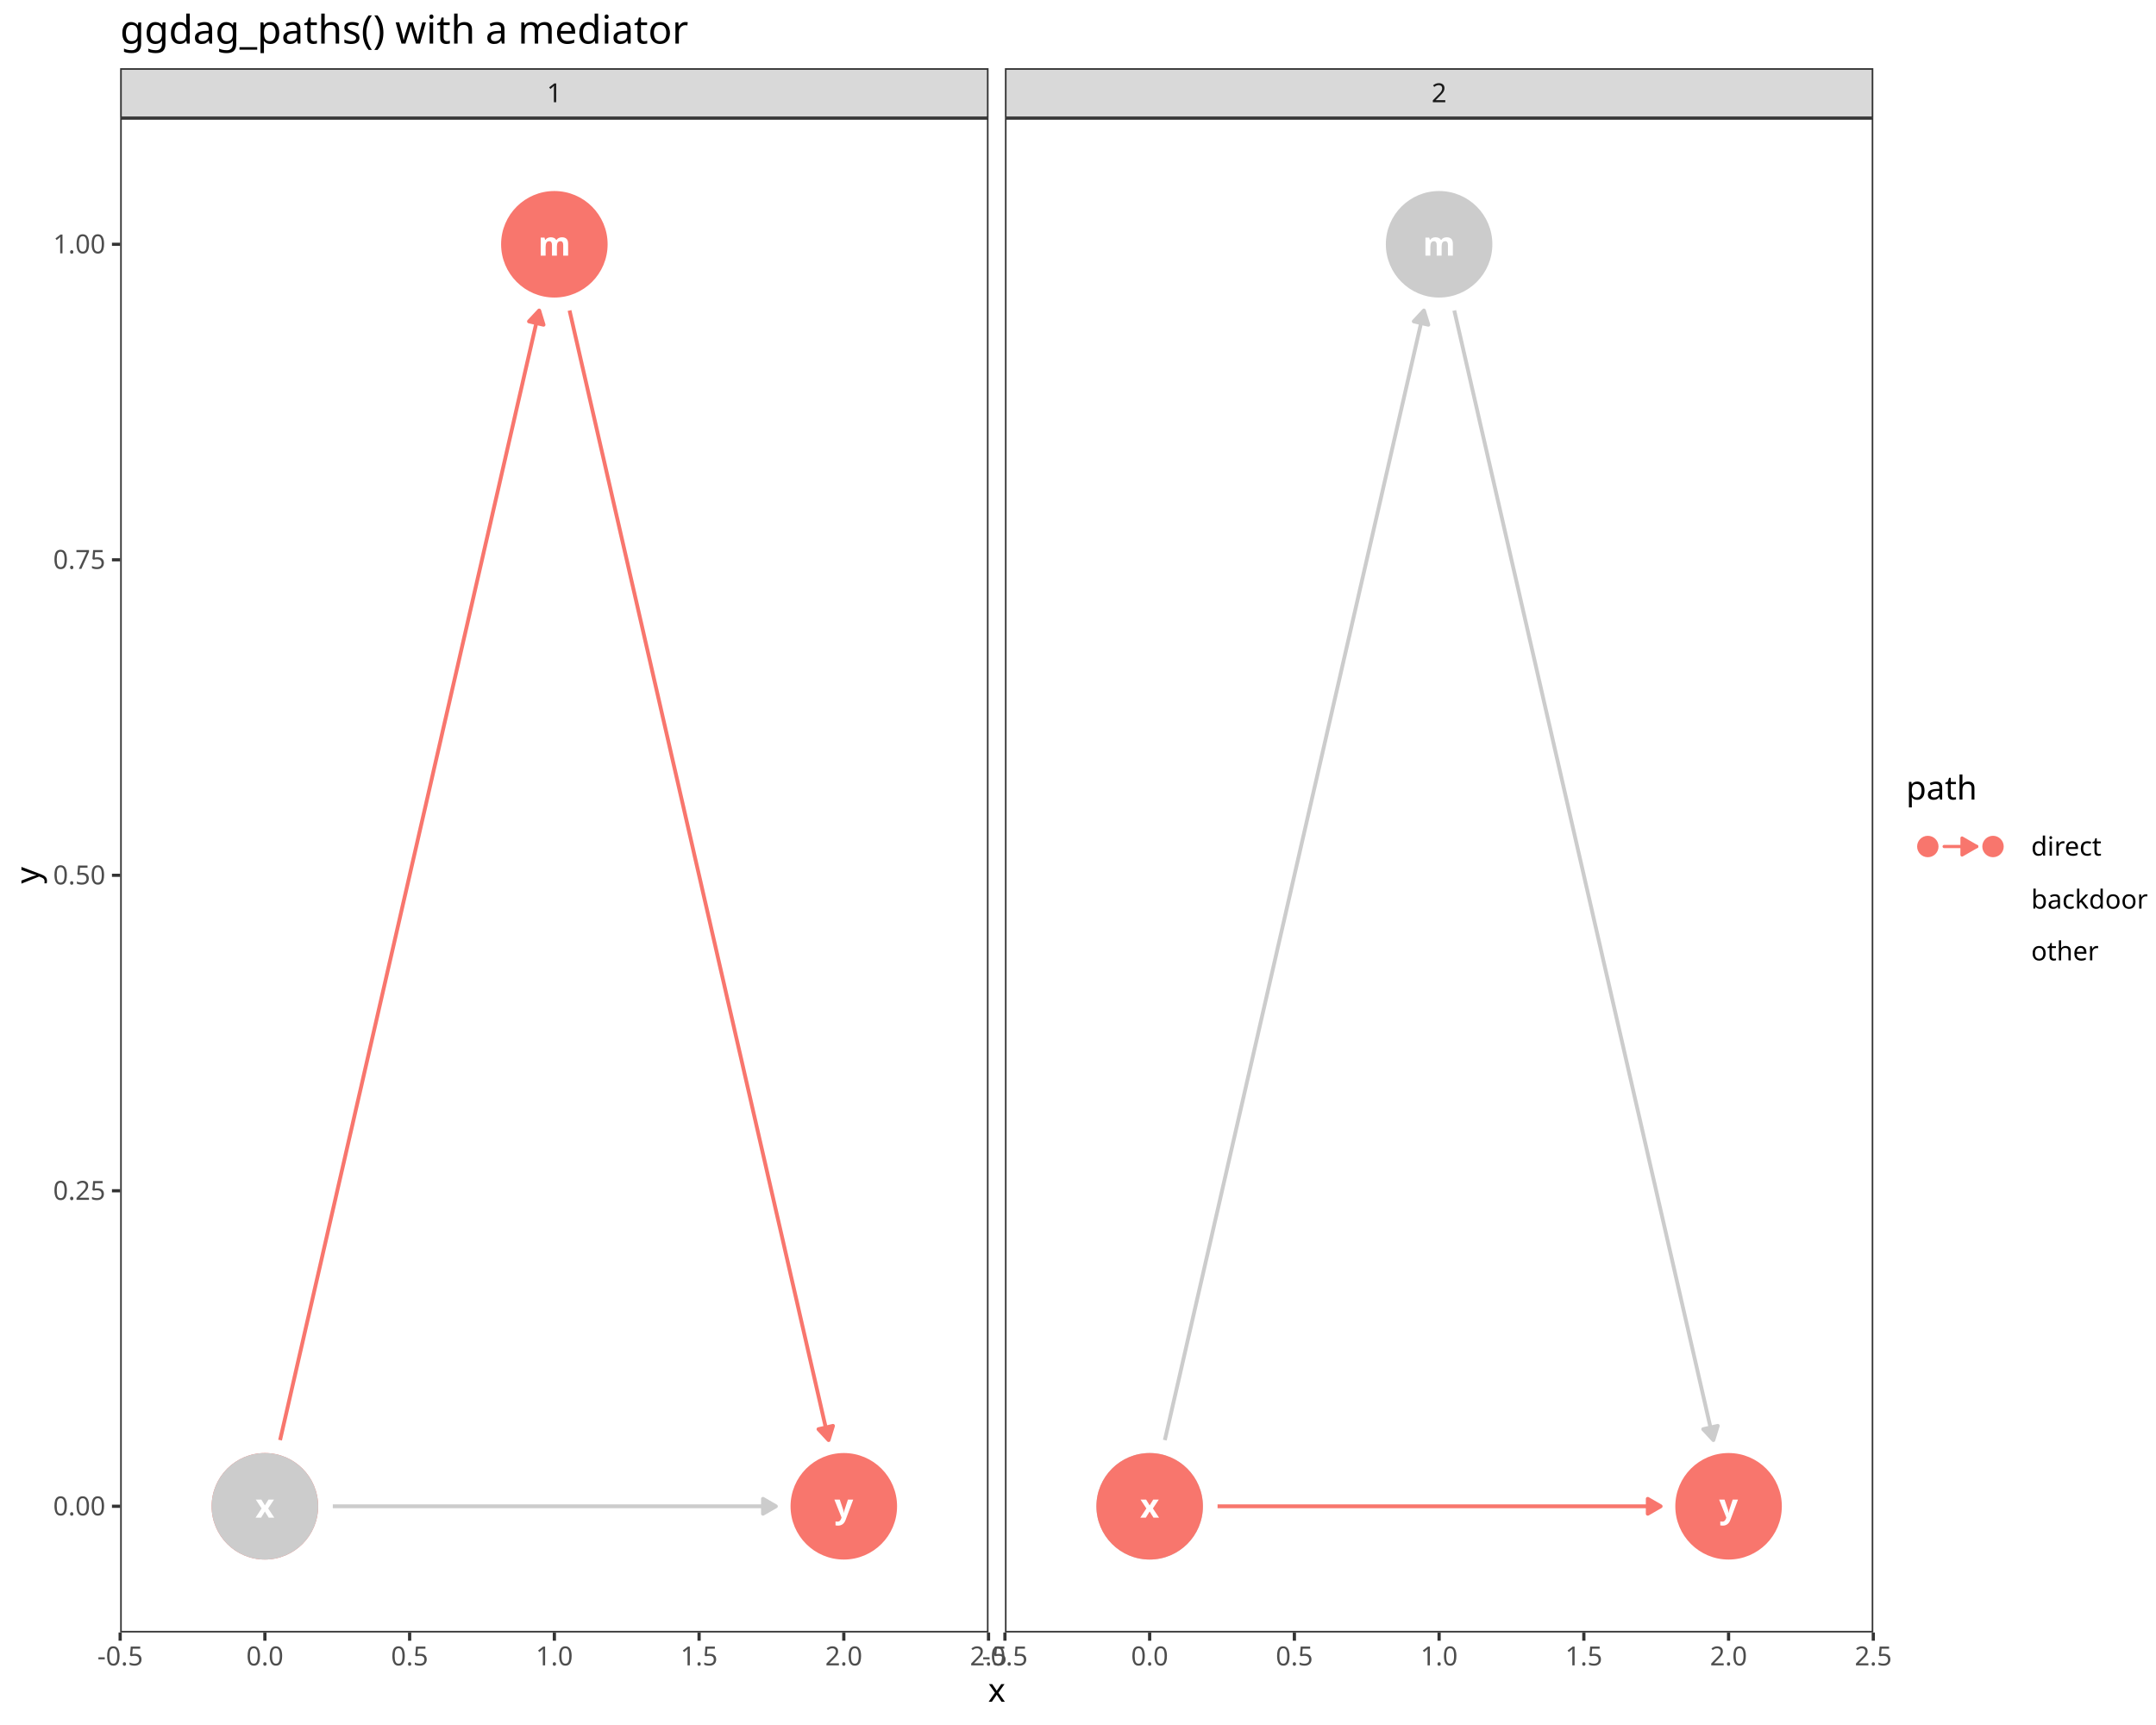
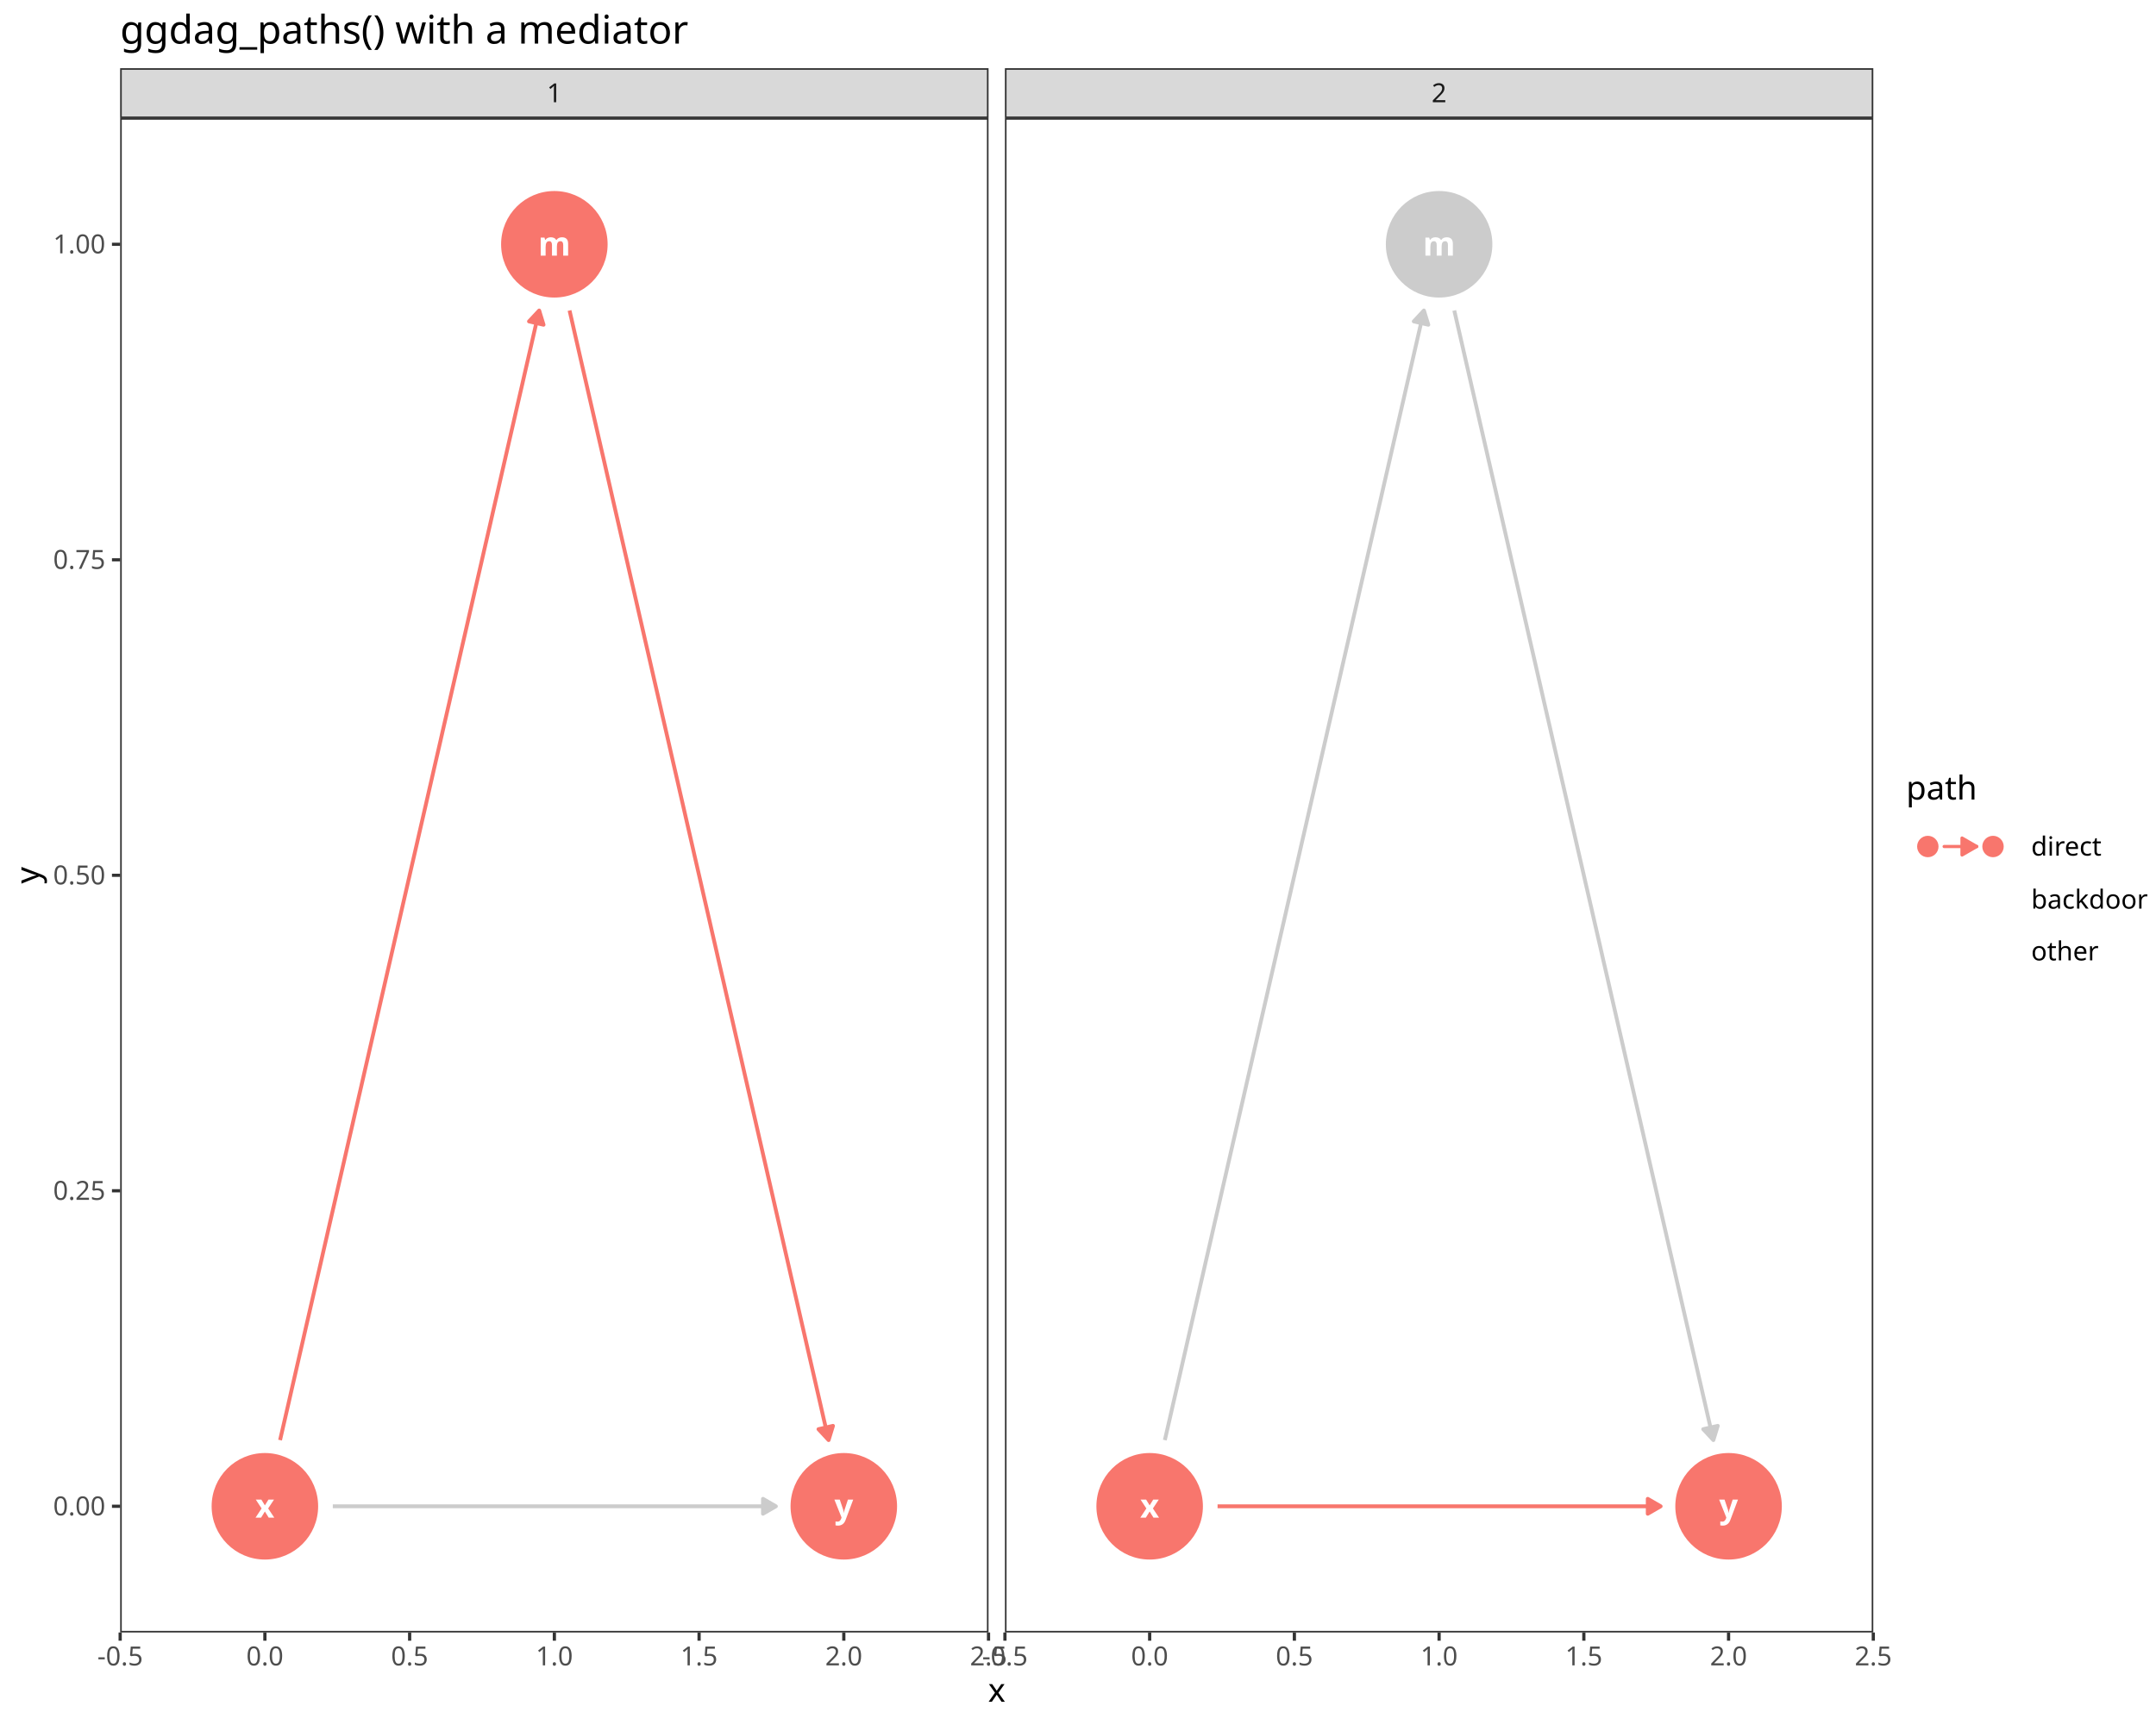
<svg xmlns="http://www.w3.org/2000/svg" class="svglite" data-engine-version="2.0" width="720.00pt" height="576.00pt" viewBox="0 0 720.00 576.00">
  <defs>
    <style type="text/css">
    .svglite line, .svglite polyline, .svglite polygon, .svglite path, .svglite rect, .svglite circle {
      fill: none;
      stroke: #000000;
      stroke-linecap: round;
      stroke-linejoin: round;
      stroke-miterlimit: 10.00;
    }
  </style>
  </defs>
  <rect width="100%" height="100%" style="stroke: none; fill: #FFFFFF;" />
  <defs>
    <clipPath id="cpMC4wMHw3MjAuMDB8MC4wMHw1NzYuMDA=">
      <rect x="0.00" y="0.00" width="720.00" height="576.00" />
    </clipPath>
  </defs>
  <g clip-path="url(#cpMC4wMHw3MjAuMDB8MC4wMHw1NzYuMDA=)">
    <rect x="0.00" y="0.00" width="720.00" height="576.00" style="stroke-width: 1.07; stroke: #FFFFFF; fill: #FFFFFF;" />
  </g>
  <defs>
    <clipPath id="cpNDAuMTN8MzMwLjEyfDM5LjQzfDU0NS4xMQ==">
      <rect x="40.13" y="39.43" width="289.99" height="505.68" />
    </clipPath>
  </defs>
  <g clip-path="url(#cpNDAuMTN8MzMwLjEyfDM5LjQzfDU0NS4xMQ==)">
    <rect x="40.13" y="39.43" width="289.99" height="505.68" style="stroke-width: 1.07; stroke: none; fill: #FFFFFF;" />
    <polyline points="190.20,103.68 190.99,107.11 191.96,111.37 192.94,115.63 193.91,119.88 194.89,124.14 195.87,128.40 196.84,132.65 197.82,136.91 198.80,141.17 199.77,145.42 200.75,149.68 201.73,153.93 202.70,158.19 203.68,162.45 204.65,166.70 205.63,170.96 206.61,175.22 207.58,179.47 208.56,183.73 209.54,187.99 210.51,192.24 211.49,196.50 212.47,200.76 213.44,205.01 214.42,209.27 215.39,213.53 216.37,217.78 217.35,222.04 218.32,226.30 219.30,230.55 220.28,234.81 221.25,239.07 222.23,243.32 223.21,247.58 224.18,251.84 225.16,256.09 226.14,260.35 227.11,264.61 228.09,268.86 229.06,273.12 230.04,277.38 231.02,281.63 231.99,285.89 232.97,290.14 233.95,294.40 234.92,298.66 235.90,302.91 236.88,307.17 237.85,311.43 238.83,315.68 239.80,319.94 240.78,324.20 241.76,328.45 242.73,332.71 243.71,336.97 244.69,341.22 245.66,345.48 246.64,349.74 247.62,353.99 248.59,358.25 249.57,362.51 250.55,366.76 251.52,371.02 252.50,375.28 253.47,379.53 254.45,383.79 255.43,388.05 256.40,392.30 257.38,396.56 258.36,400.82 259.33,405.07 260.31,409.33 261.29,413.58 262.26,417.84 263.24,422.10 264.21,426.35 265.19,430.61 266.17,434.87 267.14,439.12 268.12,443.38 269.10,447.64 270.07,451.89 271.05,456.15 272.03,460.41 273.00,464.66 273.98,468.92 274.95,473.18 275.93,477.43 276.72,480.87 " style="stroke-width: 1.28; stroke: #F8766D; stroke-linecap: butt;" />
    <polygon points="273.33,477.22 276.72,480.87 278.18,476.11 " style="stroke-width: 1.28; stroke: #F8766D; stroke-linecap: butt; fill: #F8766D;" />
    <polyline points="93.53,480.87 94.32,477.43 95.30,473.18 96.28,468.92 97.25,464.66 98.23,460.41 99.20,456.15 100.18,451.89 101.16,447.64 102.13,443.38 103.11,439.12 104.09,434.87 105.06,430.61 106.04,426.35 107.02,422.10 107.99,417.84 108.97,413.58 109.94,409.33 110.92,405.07 111.90,400.82 112.87,396.56 113.85,392.30 114.83,388.05 115.80,383.79 116.78,379.53 117.76,375.28 118.73,371.02 119.71,366.76 120.69,362.51 121.66,358.25 122.64,353.99 123.61,349.74 124.59,345.48 125.57,341.22 126.54,336.97 127.52,332.71 128.50,328.45 129.47,324.20 130.45,319.94 131.43,315.68 132.40,311.43 133.38,307.17 134.35,302.91 135.33,298.66 136.31,294.40 137.28,290.14 138.26,285.89 139.24,281.63 140.21,277.38 141.19,273.12 142.17,268.86 143.14,264.61 144.12,260.35 145.09,256.09 146.07,251.84 147.05,247.58 148.02,243.32 149.00,239.07 149.98,234.81 150.95,230.55 151.93,226.30 152.91,222.04 153.88,217.78 154.86,213.53 155.84,209.27 156.81,205.01 157.79,200.76 158.76,196.50 159.74,192.24 160.72,187.99 161.69,183.73 162.67,179.47 163.65,175.22 164.62,170.96 165.60,166.70 166.58,162.45 167.55,158.19 168.53,153.93 169.50,149.68 170.48,145.42 171.46,141.17 172.43,136.91 173.41,132.65 174.39,128.40 175.36,124.14 176.34,119.88 177.32,115.63 178.29,111.37 179.27,107.11 180.06,103.68 " style="stroke-width: 1.28; stroke: #F8766D; stroke-linecap: butt;" />
    <polygon points="181.52,108.44 180.06,103.68 176.66,107.32 " style="stroke-width: 1.28; stroke: #F8766D; stroke-linecap: butt; fill: #F8766D;" />
    <polyline points="111.14,502.97 111.90,502.97 113.85,502.97 115.80,502.97 117.76,502.97 119.71,502.97 121.66,502.97 123.61,502.97 125.57,502.97 127.52,502.97 129.47,502.97 131.43,502.97 133.38,502.97 135.33,502.97 137.28,502.97 139.24,502.97 141.19,502.97 143.14,502.97 145.09,502.97 147.05,502.97 149.00,502.97 150.95,502.97 152.91,502.97 154.86,502.97 156.81,502.97 158.76,502.97 160.72,502.97 162.67,502.97 164.62,502.97 166.58,502.97 168.53,502.97 170.48,502.97 172.43,502.97 174.39,502.97 176.34,502.97 178.29,502.97 180.24,502.97 182.20,502.97 184.15,502.97 186.10,502.97 188.06,502.97 190.01,502.97 191.96,502.97 193.91,502.97 195.87,502.97 197.82,502.97 199.77,502.97 201.73,502.97 203.68,502.97 205.63,502.97 207.58,502.97 209.54,502.97 211.49,502.97 213.44,502.97 215.39,502.97 217.35,502.97 219.30,502.97 221.25,502.97 223.21,502.97 225.16,502.97 227.11,502.97 229.06,502.97 231.02,502.97 232.97,502.97 234.92,502.97 236.88,502.97 238.83,502.97 240.78,502.97 242.73,502.97 244.69,502.97 246.64,502.97 248.59,502.97 250.55,502.97 252.50,502.97 254.45,502.97 256.40,502.97 258.36,502.97 259.11,502.97 " style="stroke-width: 1.28; stroke: #CCCCCC; stroke-linecap: butt;" />
    <polygon points="254.80,505.46 259.11,502.97 254.80,500.48 " style="stroke-width: 1.28; stroke: #CCCCCC; stroke-linecap: butt; fill: #CCCCCC;" />
    <circle cx="185.13" cy="81.57" r="17.43" style="stroke-width: 0.71; stroke: #F8766D; fill: #F8766D;" />
    <circle cx="88.46" cy="502.97" r="17.43" style="stroke-width: 0.71; stroke: #F8766D; fill: #F8766D;" />
-     <circle cx="88.46" cy="502.97" r="17.43" style="stroke-width: 0.71; stroke: #CCCCCC; fill: #CCCCCC;" />
    <circle cx="281.79" cy="502.97" r="17.43" style="stroke-width: 0.71; stroke: #F8766D; fill: #F8766D;" />
    <text x="185.13" y="85.37" text-anchor="middle" style="font-size: 11.04px; font-weight: bold; fill: #FFFFFF; font-family: sans;" textLength="9.20px" lengthAdjust="spacingAndGlyphs">m</text>
    <text x="88.46" y="506.77" text-anchor="middle" style="font-size: 11.04px; font-weight: bold; fill: #FFFFFF; font-family: sans;" textLength="5.52px" lengthAdjust="spacingAndGlyphs">x</text>
    <text x="281.79" y="506.77" text-anchor="middle" style="font-size: 11.04px; font-weight: bold; fill: #FFFFFF; font-family: sans;" textLength="5.52px" lengthAdjust="spacingAndGlyphs">y</text>
    <rect x="40.13" y="39.43" width="289.99" height="505.68" style="stroke-width: 1.07; stroke: #333333;" />
  </g>
  <g clip-path="url(#cpMC4wMHw3MjAuMDB8MC4wMHw1NzYuMDA=)">
</g>
  <defs>
    <clipPath id="cpMzM1LjYwfDYyNS41OXwzOS40M3w1NDUuMTE=">
      <rect x="335.60" y="39.43" width="289.99" height="505.68" />
    </clipPath>
  </defs>
  <g clip-path="url(#cpMzM1LjYwfDYyNS41OXwzOS40M3w1NDUuMTE=)">
    <rect x="335.60" y="39.43" width="289.99" height="505.68" style="stroke-width: 1.07; stroke: none; fill: #FFFFFF;" />
    <polyline points="485.66,103.68 486.45,107.11 487.43,111.37 488.41,115.63 489.38,119.88 490.36,124.14 491.33,128.40 492.31,132.65 493.29,136.91 494.26,141.17 495.24,145.42 496.22,149.68 497.19,153.93 498.17,158.19 499.15,162.45 500.12,166.70 501.10,170.96 502.08,175.22 503.05,179.47 504.03,183.73 505.00,187.99 505.98,192.24 506.96,196.50 507.93,200.76 508.91,205.01 509.89,209.27 510.86,213.53 511.84,217.78 512.82,222.04 513.79,226.30 514.77,230.55 515.74,234.81 516.72,239.07 517.70,243.32 518.67,247.58 519.65,251.84 520.63,256.09 521.60,260.35 522.58,264.61 523.56,268.86 524.53,273.12 525.51,277.38 526.48,281.63 527.46,285.89 528.44,290.14 529.41,294.40 530.39,298.66 531.37,302.91 532.34,307.17 533.32,311.43 534.30,315.68 535.27,319.94 536.25,324.20 537.23,328.45 538.20,332.71 539.18,336.97 540.15,341.22 541.13,345.48 542.11,349.74 543.08,353.99 544.06,358.25 545.04,362.51 546.01,366.76 546.99,371.02 547.97,375.28 548.94,379.53 549.92,383.79 550.89,388.05 551.87,392.30 552.85,396.56 553.82,400.82 554.80,405.07 555.78,409.33 556.75,413.58 557.73,417.84 558.71,422.10 559.68,426.35 560.66,430.61 561.63,434.87 562.61,439.12 563.59,443.38 564.56,447.64 565.54,451.89 566.52,456.15 567.49,460.41 568.47,464.66 569.45,468.92 570.42,473.18 571.40,477.43 572.19,480.87 " style="stroke-width: 1.28; stroke: #CCCCCC; stroke-linecap: butt;" />
    <polygon points="568.79,477.22 572.19,480.87 573.65,476.11 " style="stroke-width: 1.28; stroke: #CCCCCC; stroke-linecap: butt; fill: #CCCCCC;" />
    <polyline points="389.00,480.87 389.79,477.43 390.77,473.18 391.74,468.92 392.72,464.66 393.70,460.41 394.67,456.15 395.65,451.89 396.62,447.64 397.60,443.38 398.58,439.12 399.55,434.87 400.53,430.61 401.51,426.35 402.48,422.10 403.46,417.84 404.44,413.58 405.41,409.33 406.39,405.07 407.37,400.82 408.34,396.56 409.32,392.30 410.29,388.05 411.27,383.79 412.25,379.53 413.22,375.28 414.20,371.02 415.18,366.76 416.15,362.51 417.13,358.25 418.11,353.99 419.08,349.74 420.06,345.48 421.03,341.22 422.01,336.97 422.99,332.71 423.96,328.45 424.94,324.20 425.92,319.94 426.89,315.68 427.87,311.43 428.85,307.17 429.82,302.91 430.80,298.66 431.77,294.40 432.75,290.14 433.73,285.89 434.70,281.63 435.68,277.38 436.66,273.12 437.63,268.86 438.61,264.61 439.59,260.35 440.56,256.09 441.54,251.84 442.52,247.58 443.49,243.32 444.47,239.07 445.44,234.81 446.42,230.55 447.40,226.30 448.37,222.04 449.35,217.78 450.33,213.53 451.30,209.27 452.28,205.01 453.26,200.76 454.23,196.50 455.21,192.24 456.18,187.99 457.16,183.73 458.14,179.47 459.11,175.22 460.09,170.96 461.07,166.70 462.04,162.45 463.02,158.19 464.00,153.93 464.97,149.68 465.95,145.42 466.92,141.17 467.90,136.91 468.88,132.65 469.85,128.40 470.83,124.14 471.81,119.88 472.78,115.63 473.76,111.37 474.74,107.11 475.52,103.68 " style="stroke-width: 1.28; stroke: #CCCCCC; stroke-linecap: butt;" />
    <polygon points="476.99,108.44 475.52,103.68 472.13,107.32 " style="stroke-width: 1.28; stroke: #CCCCCC; stroke-linecap: butt; fill: #CCCCCC;" />
    <polyline points="406.61,502.97 407.37,502.97 409.32,502.97 411.27,502.97 413.22,502.97 415.18,502.97 417.13,502.97 419.08,502.97 421.03,502.97 422.99,502.97 424.94,502.97 426.89,502.97 428.85,502.97 430.80,502.97 432.75,502.97 434.70,502.97 436.66,502.97 438.61,502.97 440.56,502.97 442.52,502.97 444.47,502.97 446.42,502.97 448.37,502.97 450.33,502.97 452.28,502.97 454.23,502.97 456.18,502.97 458.14,502.97 460.09,502.97 462.04,502.97 464.00,502.97 465.95,502.97 467.90,502.97 469.85,502.97 471.81,502.97 473.76,502.97 475.71,502.97 477.67,502.97 479.62,502.97 481.57,502.97 483.52,502.97 485.48,502.97 487.43,502.97 489.38,502.97 491.33,502.97 493.29,502.97 495.24,502.97 497.19,502.97 499.15,502.97 501.10,502.97 503.05,502.97 505.00,502.97 506.96,502.97 508.91,502.97 510.86,502.97 512.82,502.97 514.77,502.97 516.72,502.97 518.67,502.97 520.63,502.97 522.58,502.97 524.53,502.97 526.48,502.97 528.44,502.97 530.39,502.97 532.34,502.97 534.30,502.97 536.25,502.97 538.20,502.97 540.15,502.97 542.11,502.97 544.06,502.97 546.01,502.97 547.97,502.97 549.92,502.97 551.87,502.97 553.82,502.97 554.58,502.97 " style="stroke-width: 1.28; stroke: #F8766D; stroke-linecap: butt;" />
    <polygon points="550.27,505.46 554.58,502.97 550.27,500.48 " style="stroke-width: 1.28; stroke: #F8766D; stroke-linecap: butt; fill: #F8766D;" />
    <circle cx="480.59" cy="81.57" r="17.43" style="stroke-width: 0.71; stroke: #CCCCCC; fill: #CCCCCC;" />
-     <circle cx="383.93" cy="502.97" r="17.43" style="stroke-width: 0.71; stroke: #CCCCCC; fill: #CCCCCC;" />
    <circle cx="383.93" cy="502.97" r="17.43" style="stroke-width: 0.71; stroke: #F8766D; fill: #F8766D;" />
    <circle cx="577.26" cy="502.97" r="17.43" style="stroke-width: 0.71; stroke: #F8766D; fill: #F8766D;" />
    <text x="480.59" y="85.37" text-anchor="middle" style="font-size: 11.04px; font-weight: bold; fill: #FFFFFF; font-family: sans;" textLength="9.20px" lengthAdjust="spacingAndGlyphs">m</text>
    <text x="383.93" y="506.77" text-anchor="middle" style="font-size: 11.04px; font-weight: bold; fill: #FFFFFF; font-family: sans;" textLength="5.52px" lengthAdjust="spacingAndGlyphs">x</text>
    <text x="577.26" y="506.77" text-anchor="middle" style="font-size: 11.04px; font-weight: bold; fill: #FFFFFF; font-family: sans;" textLength="5.52px" lengthAdjust="spacingAndGlyphs">y</text>
    <rect x="335.60" y="39.43" width="289.99" height="505.68" style="stroke-width: 1.07; stroke: #333333;" />
  </g>
  <g clip-path="url(#cpMC4wMHw3MjAuMDB8MC4wMHw1NzYuMDA=)">
</g>
  <defs>
    <clipPath id="cpNDAuMTN8MzMwLjEyfDIyLjc4fDM5LjQz">
      <rect x="40.13" y="22.78" width="289.99" height="16.65" />
    </clipPath>
  </defs>
  <g clip-path="url(#cpNDAuMTN8MzMwLjEyfDIyLjc4fDM5LjQz)">
    <rect x="40.13" y="22.78" width="289.99" height="16.65" style="stroke-width: 1.07; stroke: #333333; fill: #D9D9D9;" />
    <text x="185.13" y="34.14" text-anchor="middle" style="font-size: 8.80px; fill: #1A1A1A; font-family: sans;" textLength="4.89px" lengthAdjust="spacingAndGlyphs">1</text>
  </g>
  <g clip-path="url(#cpMC4wMHw3MjAuMDB8MC4wMHw1NzYuMDA=)">
</g>
  <defs>
    <clipPath id="cpMzM1LjYwfDYyNS41OXwyMi43OHwzOS40Mw==">
      <rect x="335.60" y="22.78" width="289.99" height="16.65" />
    </clipPath>
  </defs>
  <g clip-path="url(#cpMzM1LjYwfDYyNS41OXwyMi43OHwzOS40Mw==)">
    <rect x="335.60" y="22.78" width="289.99" height="16.65" style="stroke-width: 1.07; stroke: #333333; fill: #D9D9D9;" />
    <text x="480.59" y="34.14" text-anchor="middle" style="font-size: 8.80px; fill: #1A1A1A; font-family: sans;" textLength="4.89px" lengthAdjust="spacingAndGlyphs">2</text>
  </g>
  <g clip-path="url(#cpMC4wMHw3MjAuMDB8MC4wMHw1NzYuMDA=)">
    <polyline points="40.13,547.85 40.13,545.11 " style="stroke-width: 1.07; stroke: #333333; stroke-linecap: butt;" />
    <polyline points="88.46,547.85 88.46,545.11 " style="stroke-width: 1.07; stroke: #333333; stroke-linecap: butt;" />
    <polyline points="136.80,547.85 136.80,545.11 " style="stroke-width: 1.07; stroke: #333333; stroke-linecap: butt;" />
    <polyline points="185.13,547.85 185.13,545.11 " style="stroke-width: 1.07; stroke: #333333; stroke-linecap: butt;" />
    <polyline points="233.46,547.85 233.46,545.11 " style="stroke-width: 1.07; stroke: #333333; stroke-linecap: butt;" />
    <polyline points="281.79,547.85 281.79,545.11 " style="stroke-width: 1.07; stroke: #333333; stroke-linecap: butt;" />
    <polyline points="330.12,547.85 330.12,545.11 " style="stroke-width: 1.07; stroke: #333333; stroke-linecap: butt;" />
    <text x="40.13" y="556.10" text-anchor="middle" style="font-size: 8.80px; fill: #4D4D4D; font-family: sans;" textLength="15.16px" lengthAdjust="spacingAndGlyphs">-0.5</text>
    <text x="88.46" y="556.10" text-anchor="middle" style="font-size: 8.80px; fill: #4D4D4D; font-family: sans;" textLength="12.23px" lengthAdjust="spacingAndGlyphs">0.0</text>
    <text x="136.80" y="556.10" text-anchor="middle" style="font-size: 8.80px; fill: #4D4D4D; font-family: sans;" textLength="12.23px" lengthAdjust="spacingAndGlyphs">0.5</text>
    <text x="185.13" y="556.10" text-anchor="middle" style="font-size: 8.80px; fill: #4D4D4D; font-family: sans;" textLength="12.23px" lengthAdjust="spacingAndGlyphs">1.0</text>
    <text x="233.46" y="556.10" text-anchor="middle" style="font-size: 8.80px; fill: #4D4D4D; font-family: sans;" textLength="12.23px" lengthAdjust="spacingAndGlyphs">1.5</text>
    <text x="281.79" y="556.10" text-anchor="middle" style="font-size: 8.80px; fill: #4D4D4D; font-family: sans;" textLength="12.23px" lengthAdjust="spacingAndGlyphs">2.0</text>
    <text x="330.12" y="556.10" text-anchor="middle" style="font-size: 8.80px; fill: #4D4D4D; font-family: sans;" textLength="12.23px" lengthAdjust="spacingAndGlyphs">2.5</text>
    <polyline points="335.60,547.85 335.60,545.11 " style="stroke-width: 1.07; stroke: #333333; stroke-linecap: butt;" />
    <polyline points="383.93,547.85 383.93,545.11 " style="stroke-width: 1.07; stroke: #333333; stroke-linecap: butt;" />
    <polyline points="432.26,547.85 432.26,545.11 " style="stroke-width: 1.07; stroke: #333333; stroke-linecap: butt;" />
    <polyline points="480.59,547.85 480.59,545.11 " style="stroke-width: 1.07; stroke: #333333; stroke-linecap: butt;" />
    <polyline points="528.93,547.85 528.93,545.11 " style="stroke-width: 1.07; stroke: #333333; stroke-linecap: butt;" />
    <polyline points="577.26,547.85 577.26,545.11 " style="stroke-width: 1.07; stroke: #333333; stroke-linecap: butt;" />
    <polyline points="625.59,547.85 625.59,545.11 " style="stroke-width: 1.07; stroke: #333333; stroke-linecap: butt;" />
    <text x="335.60" y="556.10" text-anchor="middle" style="font-size: 8.80px; fill: #4D4D4D; font-family: sans;" textLength="15.16px" lengthAdjust="spacingAndGlyphs">-0.5</text>
    <text x="383.93" y="556.10" text-anchor="middle" style="font-size: 8.80px; fill: #4D4D4D; font-family: sans;" textLength="12.23px" lengthAdjust="spacingAndGlyphs">0.0</text>
    <text x="432.26" y="556.10" text-anchor="middle" style="font-size: 8.80px; fill: #4D4D4D; font-family: sans;" textLength="12.23px" lengthAdjust="spacingAndGlyphs">0.5</text>
    <text x="480.59" y="556.10" text-anchor="middle" style="font-size: 8.80px; fill: #4D4D4D; font-family: sans;" textLength="12.23px" lengthAdjust="spacingAndGlyphs">1.0</text>
    <text x="528.93" y="556.10" text-anchor="middle" style="font-size: 8.80px; fill: #4D4D4D; font-family: sans;" textLength="12.23px" lengthAdjust="spacingAndGlyphs">1.5</text>
    <text x="577.26" y="556.10" text-anchor="middle" style="font-size: 8.80px; fill: #4D4D4D; font-family: sans;" textLength="12.23px" lengthAdjust="spacingAndGlyphs">2.0</text>
    <text x="625.59" y="556.10" text-anchor="middle" style="font-size: 8.80px; fill: #4D4D4D; font-family: sans;" textLength="12.23px" lengthAdjust="spacingAndGlyphs">2.5</text>
    <text x="35.20" y="506.00" text-anchor="end" style="font-size: 8.80px; fill: #4D4D4D; font-family: sans;" textLength="17.13px" lengthAdjust="spacingAndGlyphs">0.00</text>
    <text x="35.20" y="400.65" text-anchor="end" style="font-size: 8.80px; fill: #4D4D4D; font-family: sans;" textLength="17.13px" lengthAdjust="spacingAndGlyphs">0.25</text>
    <text x="35.20" y="295.30" text-anchor="end" style="font-size: 8.80px; fill: #4D4D4D; font-family: sans;" textLength="17.13px" lengthAdjust="spacingAndGlyphs">0.50</text>
    <text x="35.20" y="189.95" text-anchor="end" style="font-size: 8.80px; fill: #4D4D4D; font-family: sans;" textLength="17.13px" lengthAdjust="spacingAndGlyphs">0.75</text>
    <text x="35.20" y="84.60" text-anchor="end" style="font-size: 8.80px; fill: #4D4D4D; font-family: sans;" textLength="17.13px" lengthAdjust="spacingAndGlyphs">1.00</text>
    <polyline points="37.39,502.97 40.13,502.97 " style="stroke-width: 1.07; stroke: #333333; stroke-linecap: butt;" />
    <polyline points="37.39,397.62 40.13,397.62 " style="stroke-width: 1.07; stroke: #333333; stroke-linecap: butt;" />
    <polyline points="37.39,292.27 40.13,292.27 " style="stroke-width: 1.07; stroke: #333333; stroke-linecap: butt;" />
    <polyline points="37.39,186.92 40.13,186.92 " style="stroke-width: 1.07; stroke: #333333; stroke-linecap: butt;" />
    <polyline points="37.39,81.57 40.13,81.57 " style="stroke-width: 1.07; stroke: #333333; stroke-linecap: butt;" />
    <text x="332.86" y="568.24" text-anchor="middle" style="font-size: 11.00px; font-family: sans;" textLength="5.50px" lengthAdjust="spacingAndGlyphs">x</text>
    <text transform="translate(13.05,292.27) rotate(-90)" text-anchor="middle" style="font-size: 11.00px; font-family: sans;" textLength="5.50px" lengthAdjust="spacingAndGlyphs">y</text>
    <rect x="636.55" y="258.26" width="77.97" height="68.03" style="stroke-width: 1.07; stroke: none; fill: #FFFFFF;" />
    <text x="636.55" y="266.97" style="font-size: 11.00px; font-family: sans;" textLength="21.41px" lengthAdjust="spacingAndGlyphs">path</text>
    <rect x="636.55" y="273.59" width="36.28" height="18.14" style="stroke-width: 1.07; stroke: none; fill: #FFFFFF;" />
    <circle cx="643.80" cy="282.66" r="3.20" style="stroke-width: 0.75; stroke: #F8766D; fill: #F8766D;" />
    <line x1="649.25" y1="282.66" x2="660.13" y2="282.66" style="stroke-width: 1.07; stroke: #F8766D;" />
    <polygon points="655.22,285.49 660.13,282.66 655.22,279.83 " style="stroke-width: 1.07; stroke: #F8766D; fill: #F8766D;" />
    <circle cx="665.57" cy="282.66" r="3.20" style="stroke-width: 0.75; stroke: #F8766D; fill: #F8766D;" />
    <rect x="636.55" y="291.73" width="36.28" height="17.28" style="stroke-width: 1.07; stroke: none; fill: #FFFFFF;" />
    <rect x="636.55" y="309.01" width="36.28" height="17.28" style="stroke-width: 1.07; stroke: none; fill: #FFFFFF;" />
    <text x="678.31" y="285.69" style="font-size: 8.80px; font-family: sans;" textLength="21.52px" lengthAdjust="spacingAndGlyphs">direct</text>
    <text x="678.31" y="303.40" style="font-size: 8.80px; font-family: sans;" textLength="36.21px" lengthAdjust="spacingAndGlyphs">backdoor</text>
    <text x="678.31" y="320.68" style="font-size: 8.80px; font-family: sans;" textLength="20.06px" lengthAdjust="spacingAndGlyphs">other</text>
    <text x="40.13" y="14.56" style="font-size: 13.20px; font-family: sans;" textLength="178.32px" lengthAdjust="spacingAndGlyphs">ggdag_paths() with a mediator</text>
  </g>
</svg>
